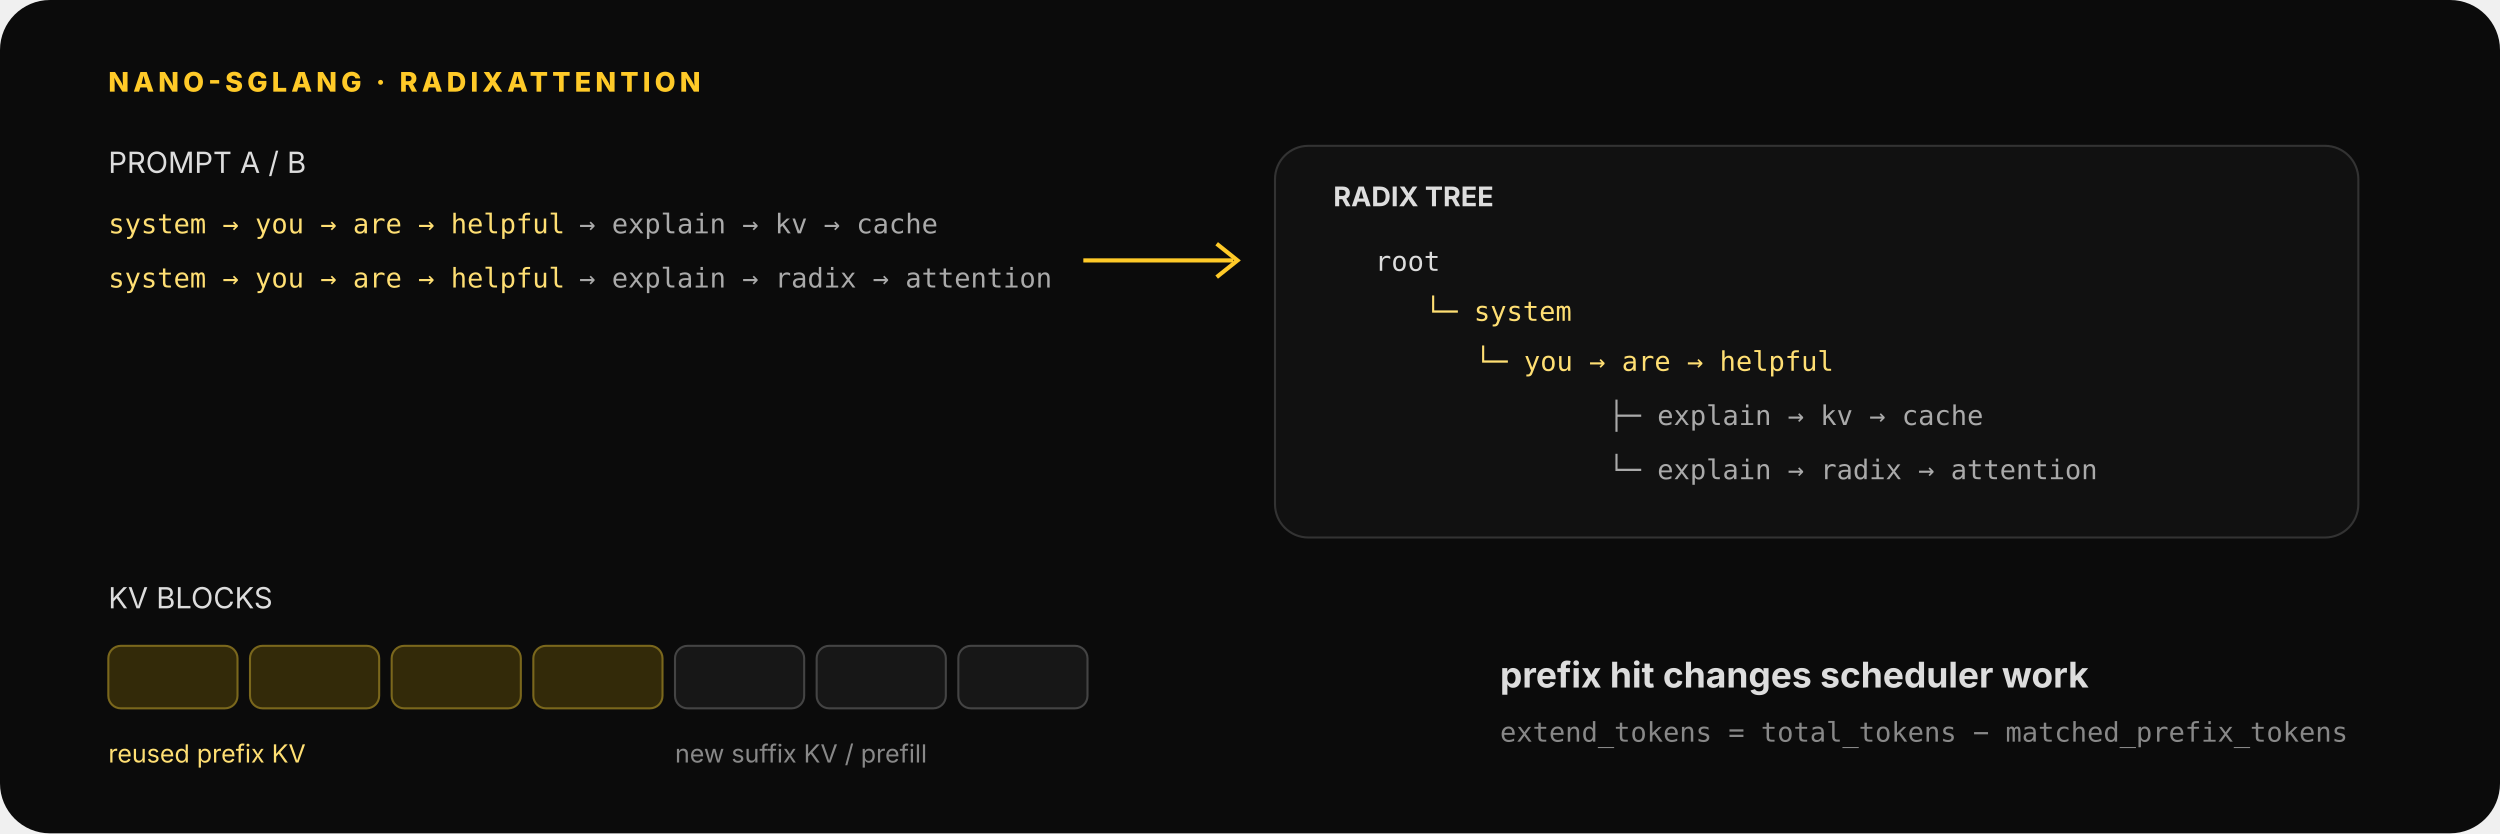
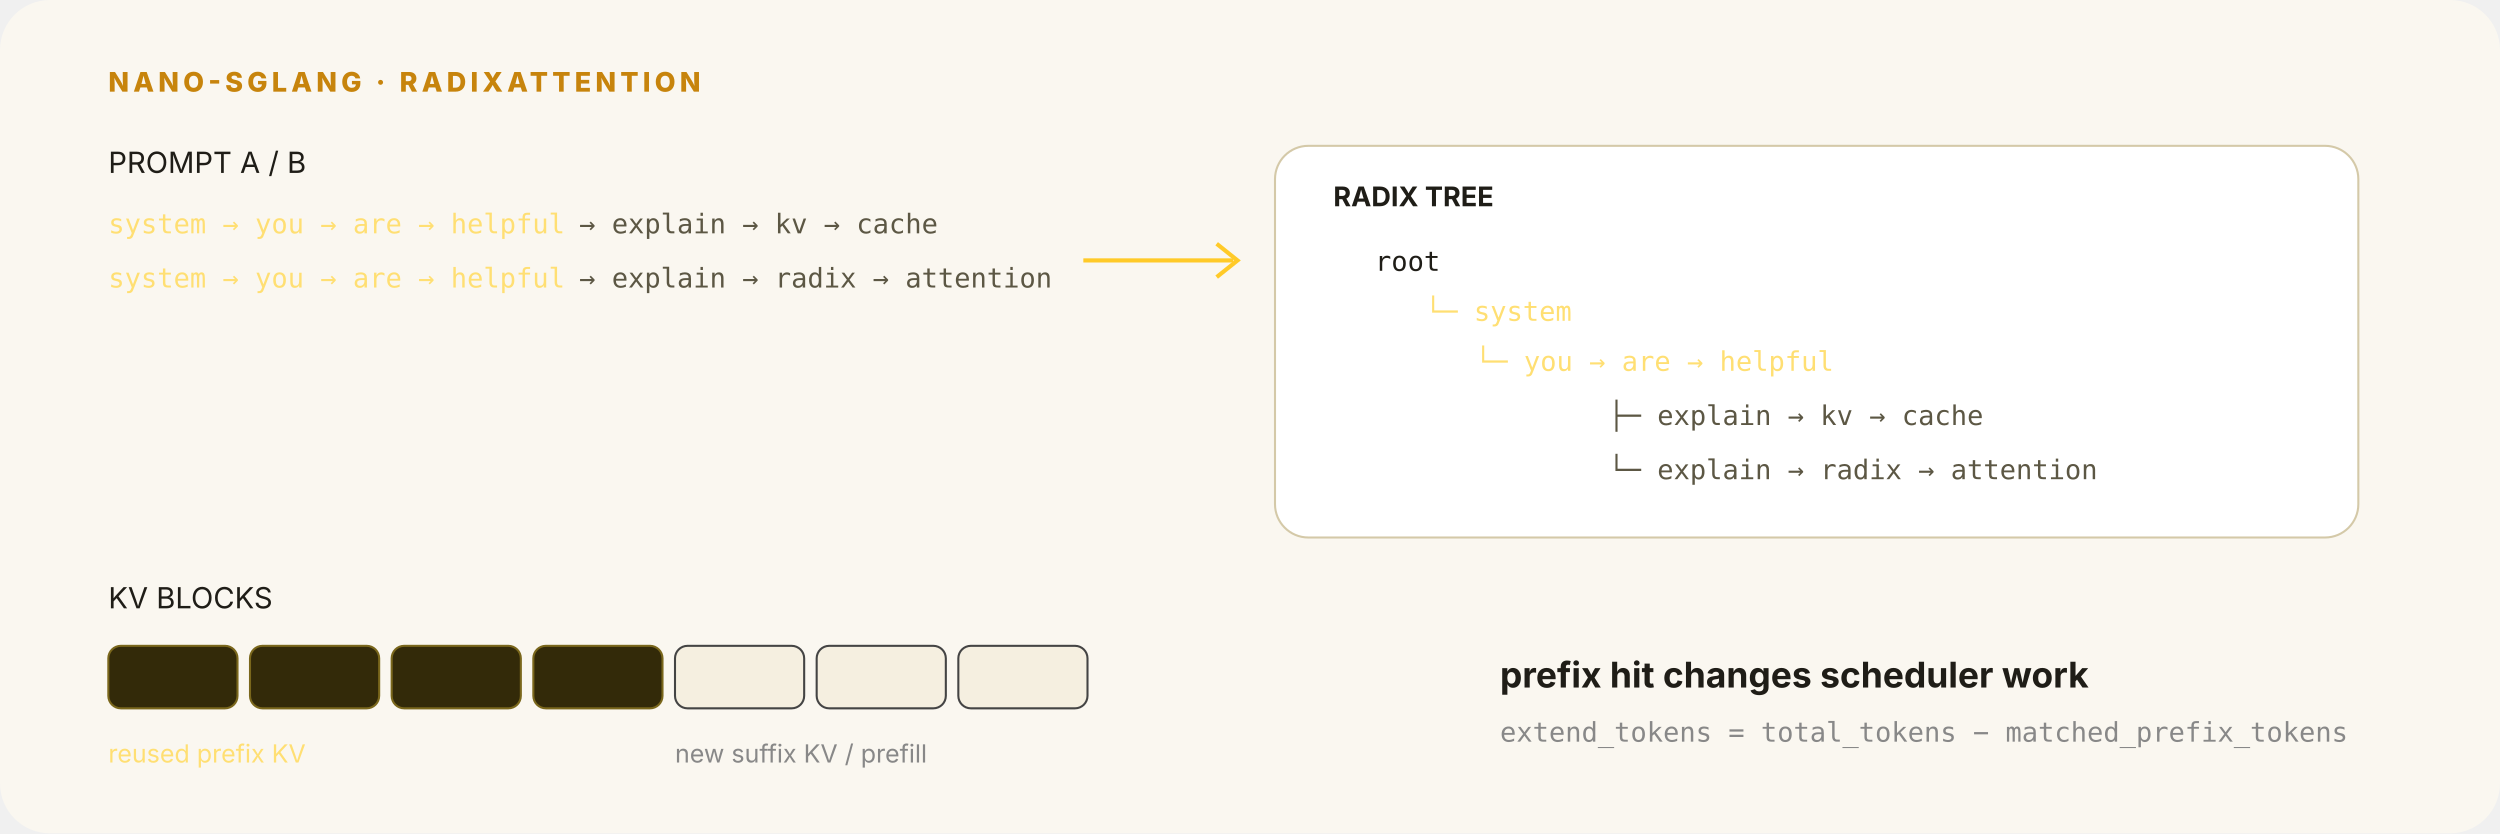
<svg xmlns="http://www.w3.org/2000/svg" viewBox="0 0 1200 400" role="img" aria-labelledby="t d">
-   <rect width="1200" height="400" rx="24" fill="#0b0b0b" />
-   <text x="52" y="44" fill="#ffca28" font-family="Inter,Arial" font-size="13" font-weight="800" letter-spacing="2">NANO-SGLANG · RADIXATTENTION</text>
-   <text x="52" y="83" fill="#ddd" font-family="Inter,Arial" font-size="14">PROMPT A / B</text>
+   <rect width="1200" height="400" rx="24" fill="#faf7f0" />
+   <text x="52" y="44" fill="#c7840c" font-family="Inter,Arial" font-size="13" font-weight="800" letter-spacing="2">NANO-SGLANG · RADIXATTENTION</text>
+   <text x="52" y="83" fill="#1f1d17" font-family="Inter,Arial" font-size="14">PROMPT A / B</text>
  <g font-family="ui-monospace,monospace" font-size="13">
    <text x="52" y="112" fill="#ffdf73">system → you → are → helpful</text>
-     <text x="278" y="112" fill="#aaa">→ explain → kv → cache</text>
+     <text x="278" y="112" fill="#5c5744">→ explain → kv → cache</text>
    <text x="52" y="138" fill="#ffdf73">system → you → are → helpful</text>
-     <text x="278" y="138" fill="#aaa">→ explain → radix → attention</text>
+     <text x="278" y="138" fill="#5c5744">→ explain → radix → attention</text>
  </g>
  <path d="M520 125H592" stroke="#ffca28" stroke-width="2" />
  <path d="M584 117l10 8-10 8" fill="none" stroke="#ffca28" stroke-width="2" />
  <g font-family="ui-monospace,monospace" font-size="13">
-     <rect x="612" y="70" width="520" height="188" rx="16" fill="#111" stroke="#333" />
-     <text x="640" y="99" fill="#ddd" font-family="Inter,Arial" font-weight="700">RADIX TREE</text>
-     <text x="660" y="130" fill="#ddd">root</text>
+     <rect x="612" y="70" width="520" height="188" rx="16" fill="#ffffff" stroke="#d4c9a8" />
+     <text x="640" y="99" fill="#1f1d17" font-family="Inter,Arial" font-weight="700">RADIX TREE</text>
+     <text x="660" y="130" fill="#1f1d17">root</text>
    <text x="684" y="154" fill="#ffdf73">└─ system</text>
    <text x="708" y="178" fill="#ffdf73">└─ you → are → helpful</text>
-     <text x="772" y="204" fill="#aaa">├─ explain → kv → cache</text>
-     <text x="772" y="230" fill="#aaa">└─ explain → radix → attention</text>
+     <text x="772" y="204" fill="#5c5744">├─ explain → kv → cache</text>
+     <text x="772" y="230" fill="#5c5744">└─ explain → radix → attention</text>
  </g>
-   <text x="52" y="292" fill="#ddd" font-family="Inter,Arial" font-size="14">KV BLOCKS</text>
+   <text x="52" y="292" fill="#1f1d17" font-family="Inter,Arial" font-size="14">KV BLOCKS</text>
  <g>
    <rect x="52" y="310" width="62" height="30" rx="6" fill="#332a09" stroke="#7a671c" />
    <rect x="120" y="310" width="62" height="30" rx="6" fill="#332a09" stroke="#7a671c" />
    <rect x="188" y="310" width="62" height="30" rx="6" fill="#332a09" stroke="#7a671c" />
    <rect x="256" y="310" width="62" height="30" rx="6" fill="#332a09" stroke="#7a671c" />
-     <rect x="324" y="310" width="62" height="30" rx="6" fill="#171717" stroke="#444" />
-     <rect x="392" y="310" width="62" height="30" rx="6" fill="#171717" stroke="#444" />
-     <rect x="460" y="310" width="62" height="30" rx="6" fill="#171717" stroke="#444" />
+     <rect x="324" y="310" width="62" height="30" rx="6" fill="#f5efe0" stroke="#444" />
+     <rect x="392" y="310" width="62" height="30" rx="6" fill="#f5efe0" stroke="#444" />
+     <rect x="460" y="310" width="62" height="30" rx="6" fill="#f5efe0" stroke="#444" />
  </g>
  <text x="52" y="366" fill="#ffdf73" font-family="Inter,Arial" font-size="12">reused prefix KV</text>
  <text x="324" y="366" fill="#888" font-family="Inter,Arial" font-size="12">new suffix KV / prefill</text>
-   <text x="720" y="330" fill="#ddd" font-family="Inter,Arial" font-size="17" font-weight="700">prefix hit changes scheduler work</text>
+   <text x="720" y="330" fill="#1f1d17" font-family="Inter,Arial" font-size="17" font-weight="700">prefix hit changes scheduler work</text>
  <text x="720" y="356" fill="#888" font-family="ui-monospace,monospace" font-size="13">extend_tokens = total_tokens − matched_prefix_tokens</text>
</svg>
